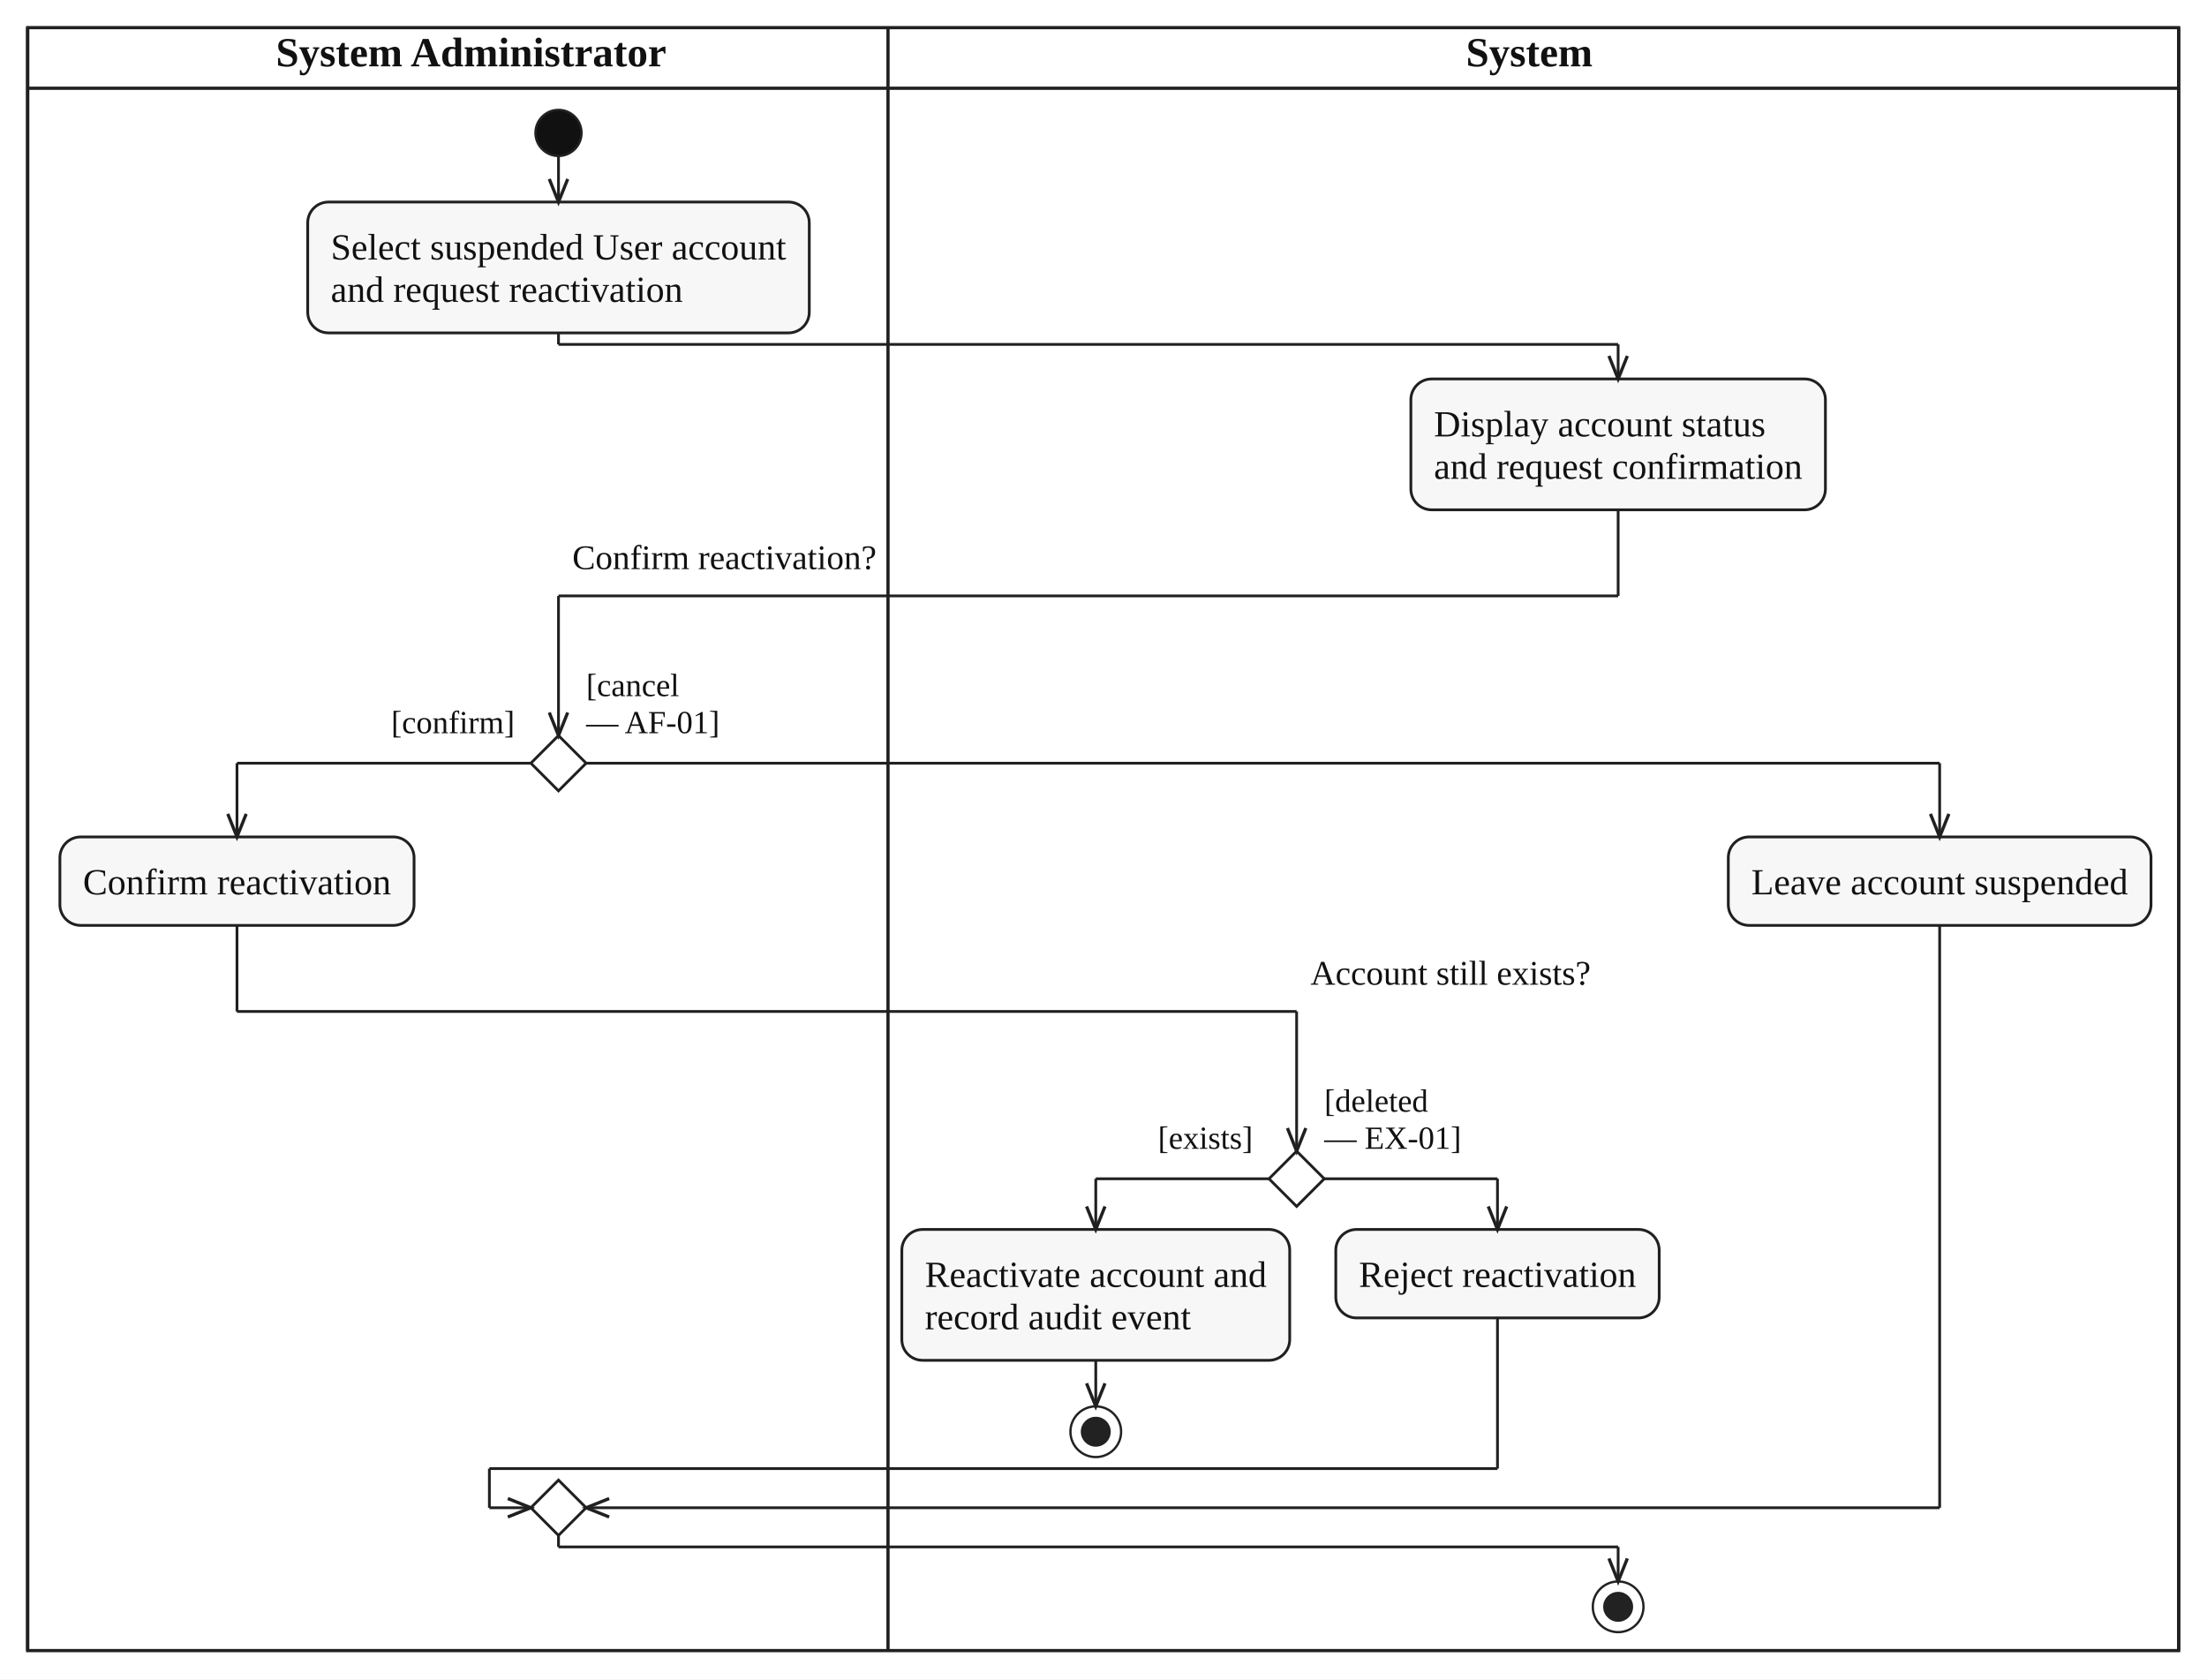
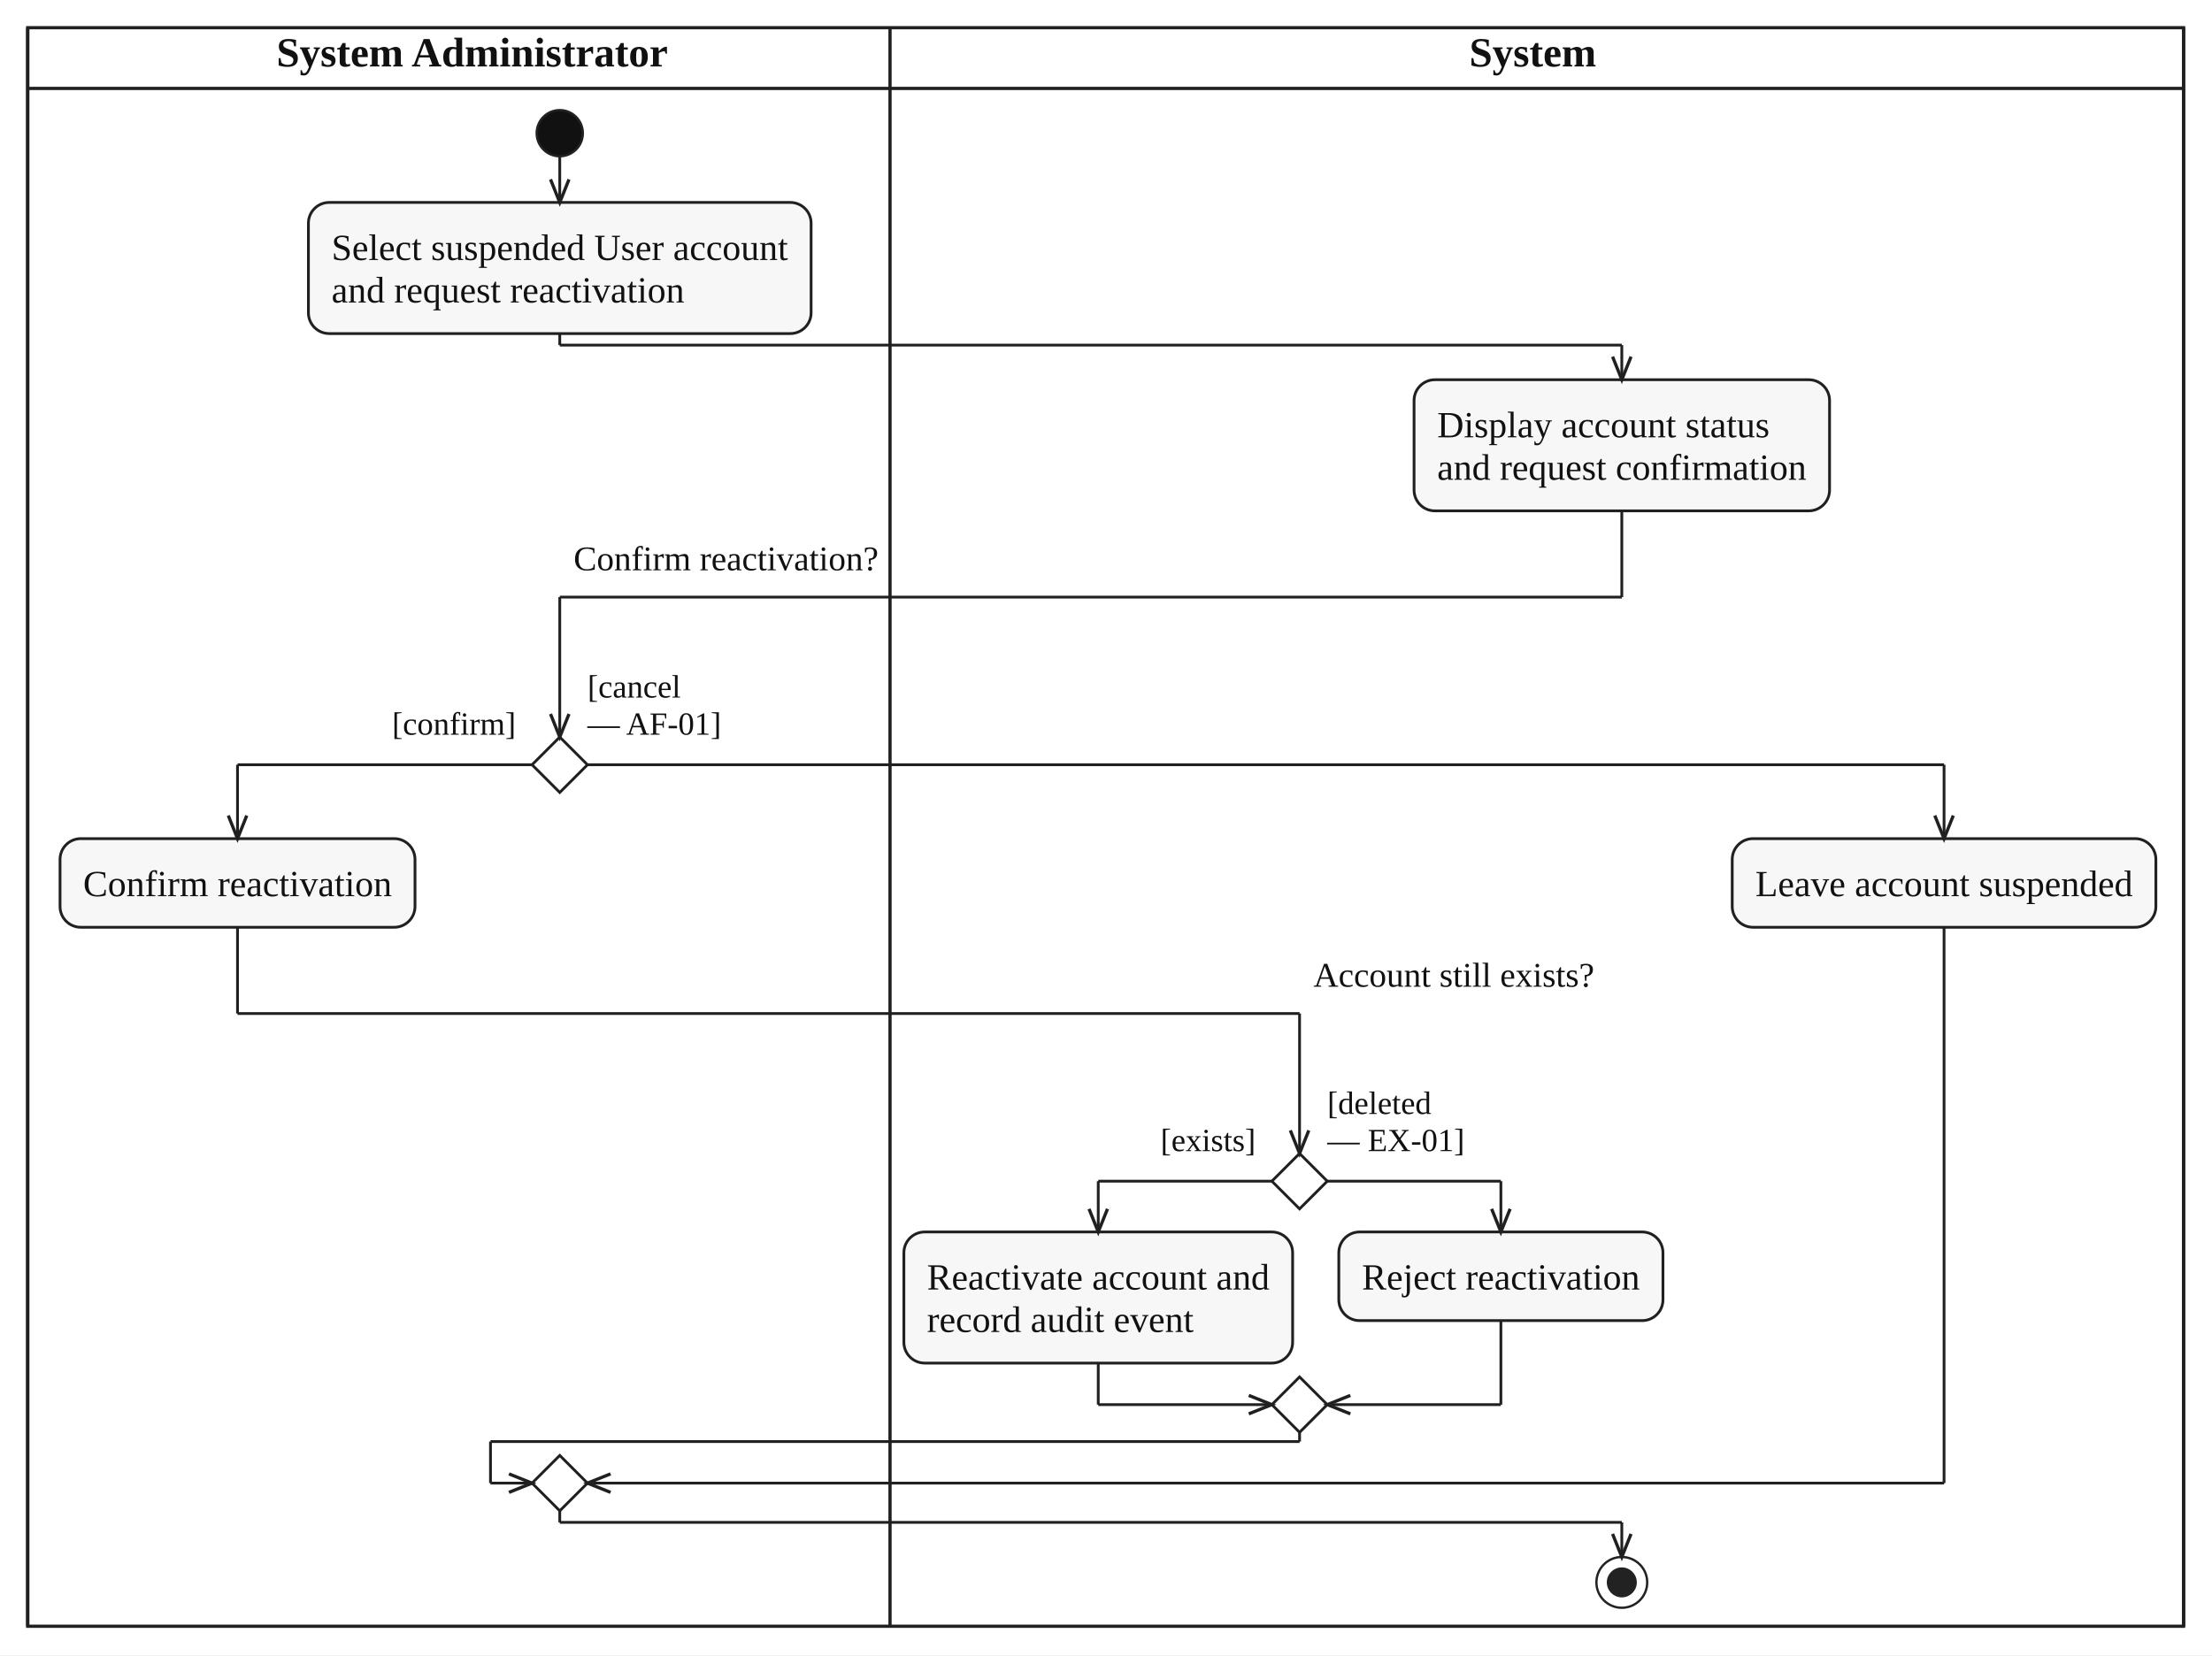
- <svg xmlns="http://www.w3.org/2000/svg" contentStyleType="text/css" height="729px" preserveAspectRatio="none" style="width:958px;height:729px;background:#FFFFFF;" version="1.1" viewBox="-5 0.394 958 729" width="958px" zoomAndPan="magnify" data-pres-formatted="1">
-   <rect id="pres-background" x="-5" y="0.394" width="958" height="729" fill="#FFFFFF" stroke="none" />
+ <svg xmlns="http://www.w3.org/2000/svg" contentStyleType="text/css" height="717px" preserveAspectRatio="none" style="width:958px;height:717px;background:#FFFFFF;" version="1.1" viewBox="-5 0.394 958 717" width="958px" zoomAndPan="magnify" data-pres-formatted="1">
+   <rect id="pres-background" x="-5" y="0.394" width="958" height="717" fill="#FFFFFF" stroke="none" />
  <defs />
  <g>
    <rect fill="#FFFFFF" height="30.698" style="stroke:#FFFFFF;stroke-width:1.0;" width="918.946" x="15" y="12.394" />
    <ellipse cx="237.428" cy="58.092" fill="#111111" rx="10" ry="10" style="stroke:#222222;stroke-width:1.0;" />
    <rect fill="#F7F7F7" height="56.797" rx="9" ry="9" style="stroke:#202020;stroke-width:1.2;" width="217.711" x="128.572" y="88.092" />
    <text fill="#111111" font-family="Times New Roman" font-size="16" lengthAdjust="spacing" textLength="197.711" x="138.572" y="113.029">Select suspended User account</text>
    <text fill="#111111" font-family="Times New Roman" font-size="16" lengthAdjust="spacing" textLength="152.82" x="138.572" y="131.428">and request reactivation</text>
    <polygon fill="#FFFFFF" points="237.428,319.673,249.428,331.673,237.428,343.673,225.428,331.673,237.428,319.673" style="stroke:#202020;stroke-width:1.2;" />
    <text fill="#111111" font-family="Times New Roman" font-size="15" lengthAdjust="spacing" textLength="132.034" x="243.428" y="247.434">Confirm reactivation?</text>
    <text fill="#111111" font-family="Times New Roman" font-size="15" lengthAdjust="spacing" textLength="3.75" x="243.428" y="264.683"> </text>
    <text fill="#111111" font-family="Times New Roman" font-size="15" lengthAdjust="spacing" textLength="3.75" x="243.428" y="281.931"> </text>
    <text fill="#111111" font-family="Times New Roman" font-size="15" lengthAdjust="spacing" textLength="3.75" x="243.428" y="299.18"> </text>
    <text fill="#111111" font-family="Times New Roman" font-size="15" lengthAdjust="spacing" textLength="3.75" x="243.428" y="316.428"> </text>
    <text fill="#111111" font-family="Times New Roman" font-size="14" lengthAdjust="spacing" textLength="60.642" x="164.786" y="318.644">[confirm]  </text>
    <text fill="#111111" font-family="Times New Roman" font-size="6" lengthAdjust="spacing" textLength="1.5" x="164.786" y="327.274"> </text>
    <text fill="#111111" font-family="Times New Roman" font-size="14" lengthAdjust="spacing" textLength="47.407" x="249.428" y="302.546">  [cancel</text>
    <text fill="#111111" font-family="Times New Roman" font-size="14" lengthAdjust="spacing" textLength="65.721" x="249.428" y="318.644">  — AF-01]</text>
    <text fill="#111111" font-family="Times New Roman" font-size="6" lengthAdjust="spacing" textLength="1.5" x="249.428" y="327.274"> </text>
    <rect fill="#F7F7F7" height="38.398" rx="9" ry="9" style="stroke:#202020;stroke-width:1.2;" width="153.734" x="21" y="363.673" />
    <text fill="#111111" font-family="Times New Roman" font-size="16" lengthAdjust="spacing" textLength="133.734" x="31" y="388.61">Confirm reactivation</text>
-     <polygon fill="#FFFFFF" points="237.428,642.856,249.428,654.856,237.428,666.856,225.428,654.856,237.428,642.856" style="stroke:#202020;stroke-width:1.2;" />
-     <line style="stroke:#202020;stroke-width:1.4;" x1="7" x2="7" y1="12.394" y2="716.856" />
+     <polygon fill="#FFFFFF" points="237.428,630.856,249.428,642.856,237.428,654.856,225.428,642.856,237.428,630.856" style="stroke:#202020;stroke-width:1.2;" />
+     <line style="stroke:#202020;stroke-width:1.4;" x1="7" x2="7" y1="12.394" y2="704.856" />
    <rect fill="#F7F7F7" height="56.797" rx="9" ry="9" style="stroke:#202020;stroke-width:1.2;" width="179.945" x="607.42" y="164.889" />
    <text fill="#111111" font-family="Times New Roman" font-size="16" lengthAdjust="spacing" textLength="143.969" x="617.42" y="189.826">Display account status</text>
    <text fill="#111111" font-family="Times New Roman" font-size="16" lengthAdjust="spacing" textLength="159.945" x="617.42" y="208.225">and request confirmation</text>
    <polygon fill="#FFFFFF" points="557.832,500.059,569.832,512.059,557.832,524.059,545.832,512.059,557.832,500.059" style="stroke:#202020;stroke-width:1.2;" />
    <text fill="#111111" font-family="Times New Roman" font-size="15" lengthAdjust="spacing" textLength="121.648" x="563.832" y="427.82">Account still exists?</text>
    <text fill="#111111" font-family="Times New Roman" font-size="15" lengthAdjust="spacing" textLength="3.75" x="563.832" y="445.068"> </text>
    <text fill="#111111" font-family="Times New Roman" font-size="15" lengthAdjust="spacing" textLength="3.75" x="563.832" y="462.317"> </text>
    <text fill="#111111" font-family="Times New Roman" font-size="15" lengthAdjust="spacing" textLength="3.75" x="563.832" y="479.565"> </text>
    <text fill="#111111" font-family="Times New Roman" font-size="15" lengthAdjust="spacing" textLength="3.75" x="563.832" y="496.814"> </text>
    <text fill="#111111" font-family="Times New Roman" font-size="14" lengthAdjust="spacing" textLength="48.214" x="497.619" y="499.03">[exists]  </text>
    <text fill="#111111" font-family="Times New Roman" font-size="6" lengthAdjust="spacing" textLength="1.5" x="497.619" y="507.66"> </text>
    <text fill="#111111" font-family="Times New Roman" font-size="14" lengthAdjust="spacing" textLength="52.083" x="569.832" y="482.932">  [deleted</text>
    <text fill="#111111" font-family="Times New Roman" font-size="14" lengthAdjust="spacing" textLength="66.486" x="569.832" y="499.03">  — EX-01]</text>
    <text fill="#111111" font-family="Times New Roman" font-size="6" lengthAdjust="spacing" textLength="1.5" x="569.832" y="507.66"> </text>
    <rect fill="#F7F7F7" height="56.797" rx="9" ry="9" style="stroke:#202020;stroke-width:1.2;" width="168.367" x="386.461" y="534.059" />
    <text fill="#111111" font-family="Times New Roman" font-size="16" lengthAdjust="spacing" textLength="148.367" x="396.461" y="558.996">Reactivate account and</text>
    <text fill="#111111" font-family="Times New Roman" font-size="16" lengthAdjust="spacing" textLength="115.5" x="396.461" y="577.394">record audit event</text>
-     <ellipse cx="470.645" cy="621.856" fill="none" rx="11" ry="11" style="stroke:#222222;stroke-width:1.0;" />
-     <ellipse cx="470.645" cy="621.856" fill="#222222" rx="6" ry="6" style="stroke:#222222;stroke-width:1.0;" />
    <rect fill="#F7F7F7" height="38.398" rx="9" ry="9" style="stroke:#202020;stroke-width:1.2;" width="140.383" x="574.829" y="534.059" />
    <text fill="#111111" font-family="Times New Roman" font-size="16" lengthAdjust="spacing" textLength="120.383" x="584.829" y="558.996">Reject reactivation</text>
+     <polygon fill="#FFFFFF" points="557.832,596.856,569.832,608.856,557.832,620.856,545.832,608.856,557.832,596.856" style="stroke:#202020;stroke-width:1.2;" />
    <rect fill="#F7F7F7" height="38.398" rx="9" ry="9" style="stroke:#202020;stroke-width:1.2;" width="183.484" x="745.211" y="363.673" />
    <text fill="#111111" font-family="Times New Roman" font-size="16" lengthAdjust="spacing" textLength="163.484" x="755.211" y="388.61">Leave account suspended</text>
-     <ellipse cx="697.393" cy="697.856" fill="none" rx="11" ry="11" style="stroke:#222222;stroke-width:1.0;" />
-     <ellipse cx="697.393" cy="697.856" fill="#222222" rx="6" ry="6" style="stroke:#222222;stroke-width:1.0;" />
-     <line style="stroke:#202020;stroke-width:1.4;" x1="380.461" x2="380.461" y1="12.394" y2="716.856" />
-     <line style="stroke:#202020;stroke-width:1.4;" x1="940.696" x2="940.696" y1="12.394" y2="716.856" />
+     <ellipse cx="697.393" cy="685.856" fill="none" rx="11" ry="11" style="stroke:#222222;stroke-width:1.0;" />
+     <ellipse cx="697.393" cy="685.856" fill="#222222" rx="6" ry="6" style="stroke:#222222;stroke-width:1.0;" />
+     <line style="stroke:#202020;stroke-width:1.4;" x1="380.461" x2="380.461" y1="12.394" y2="704.856" />
+     <line style="stroke:#202020;stroke-width:1.4;" x1="940.696" x2="940.696" y1="12.394" y2="704.856" />
    <line style="stroke:#202020;stroke-width:1.2;" x1="237.428" x2="237.428" y1="68.092" y2="88.092" />
    <polyline points="233.428,78.092 237.428,88.092 241.428,78.092" fill="none" stroke="#202020" stroke-width="1.4" stroke-linejoin="miter" stroke-linecap="butt" class="open-arrowhead" />
    <line style="stroke:#202020;stroke-width:1.2;" x1="225.428" x2="97.867" y1="331.673" y2="331.673" />
    <line style="stroke:#202020;stroke-width:1.2;" x1="97.867" x2="97.867" y1="331.673" y2="363.673" />
    <polyline points="93.867,353.673 97.867,363.673 101.867,353.673" fill="none" stroke="#202020" stroke-width="1.4" stroke-linejoin="miter" stroke-linecap="butt" class="open-arrowhead" />
-     <line style="stroke:#202020;stroke-width:1.2;" x1="470.645" x2="470.645" y1="590.856" y2="610.856" />
-     <polyline points="466.645,600.856 470.645,610.856 474.645,600.856" fill="none" stroke="#202020" stroke-width="1.4" stroke-linejoin="miter" stroke-linecap="butt" class="open-arrowhead" />
    <line style="stroke:#202020;stroke-width:1.2;" x1="545.832" x2="470.645" y1="512.059" y2="512.059" />
    <line style="stroke:#202020;stroke-width:1.2;" x1="470.645" x2="470.645" y1="512.059" y2="534.059" />
    <polyline points="466.645,524.059 470.645,534.059 474.645,524.059" fill="none" stroke="#202020" stroke-width="1.4" stroke-linejoin="miter" stroke-linecap="butt" class="open-arrowhead" />
    <line style="stroke:#202020;stroke-width:1.2;" x1="569.832" x2="645.02" y1="512.059" y2="512.059" />
    <line style="stroke:#202020;stroke-width:1.2;" x1="645.02" x2="645.02" y1="512.059" y2="534.059" />
    <polyline points="641.02,524.059 645.02,534.059 649.02,524.059" fill="none" stroke="#202020" stroke-width="1.4" stroke-linejoin="miter" stroke-linecap="butt" class="open-arrowhead" />
-     <line style="stroke:#202020;stroke-width:1.2;" x1="645.02" x2="645.02" y1="572.457" y2="637.856" />
-     <line style="stroke:#202020;stroke-width:1.2;" x1="645.02" x2="207.428" y1="637.856" y2="637.856" />
-     <line style="stroke:#202020;stroke-width:1.2;" x1="207.428" x2="207.428" y1="637.856" y2="654.856" />
-     <line style="stroke:#202020;stroke-width:1.2;" x1="207.428" x2="225.428" y1="654.856" y2="654.856" />
-     <polyline points="215.428,650.856 225.428,654.856 215.428,658.856" fill="none" stroke="#202020" stroke-width="1.4" stroke-linejoin="miter" stroke-linecap="butt" class="open-arrowhead" />
+     <line style="stroke:#202020;stroke-width:1.2;" x1="470.645" x2="470.645" y1="590.856" y2="608.856" />
+     <line style="stroke:#202020;stroke-width:1.2;" x1="470.645" x2="545.832" y1="608.856" y2="608.856" />
+     <polyline points="535.832,604.856 545.832,608.856 535.832,612.856" fill="none" stroke="#202020" stroke-width="1.4" stroke-linejoin="miter" stroke-linecap="butt" class="open-arrowhead" />
+     <line style="stroke:#202020;stroke-width:1.2;" x1="645.02" x2="645.02" y1="572.457" y2="608.856" />
+     <line style="stroke:#202020;stroke-width:1.2;" x1="645.02" x2="569.832" y1="608.856" y2="608.856" />
+     <polyline points="579.832,604.856 569.832,608.856 579.832,612.856" fill="none" stroke="#202020" stroke-width="1.4" stroke-linejoin="miter" stroke-linecap="butt" class="open-arrowhead" />
    <line style="stroke:#202020;stroke-width:1.2;" x1="237.428" x2="237.428" y1="144.889" y2="149.889" />
    <line style="stroke:#202020;stroke-width:1.2;" x1="237.428" x2="697.393" y1="149.889" y2="149.889" />
    <line style="stroke:#202020;stroke-width:1.2;" x1="697.393" x2="697.393" y1="149.889" y2="164.889" />
    <polyline points="693.393,154.889 697.393,164.889 701.393,154.889" fill="none" stroke="#202020" stroke-width="1.4" stroke-linejoin="miter" stroke-linecap="butt" class="open-arrowhead" />
    <line style="stroke:#202020;stroke-width:1.2;" x1="97.867" x2="97.867" y1="402.071" y2="439.437" />
    <line style="stroke:#202020;stroke-width:1.2;" x1="97.867" x2="557.832" y1="439.437" y2="439.437" />
    <line style="stroke:#202020;stroke-width:1.2;" x1="557.832" x2="557.832" y1="439.437" y2="500.059" />
    <polyline points="553.832,490.059 557.832,500.059 561.832,490.059" fill="none" stroke="#202020" stroke-width="1.4" stroke-linejoin="miter" stroke-linecap="butt" class="open-arrowhead" />
    <line style="stroke:#202020;stroke-width:1.2;" x1="249.428" x2="836.954" y1="331.673" y2="331.673" />
    <line style="stroke:#202020;stroke-width:1.2;" x1="836.954" x2="836.954" y1="331.673" y2="363.673" />
    <polyline points="832.954,353.673 836.954,363.673 840.954,353.673" fill="none" stroke="#202020" stroke-width="1.4" stroke-linejoin="miter" stroke-linecap="butt" class="open-arrowhead" />
-     <line style="stroke:#202020;stroke-width:1.2;" x1="836.954" x2="836.954" y1="402.071" y2="654.856" />
-     <line style="stroke:#202020;stroke-width:1.2;" x1="836.954" x2="249.428" y1="654.856" y2="654.856" />
-     <polyline points="259.428,650.856 249.428,654.856 259.428,658.856" fill="none" stroke="#202020" stroke-width="1.4" stroke-linejoin="miter" stroke-linecap="butt" class="open-arrowhead" />
+     <line style="stroke:#202020;stroke-width:1.2;" x1="557.832" x2="557.832" y1="620.856" y2="624.856" />
+     <line style="stroke:#202020;stroke-width:1.2;" x1="557.832" x2="207.428" y1="624.856" y2="624.856" />
+     <line style="stroke:#202020;stroke-width:1.2;" x1="207.428" x2="207.428" y1="624.856" y2="642.856" />
+     <line style="stroke:#202020;stroke-width:1.2;" x1="207.428" x2="225.428" y1="642.856" y2="642.856" />
+     <polyline points="215.428,638.856 225.428,642.856 215.428,646.856" fill="none" stroke="#202020" stroke-width="1.4" stroke-linejoin="miter" stroke-linecap="butt" class="open-arrowhead" />
+     <line style="stroke:#202020;stroke-width:1.2;" x1="836.954" x2="836.954" y1="402.071" y2="642.856" />
+     <line style="stroke:#202020;stroke-width:1.2;" x1="836.954" x2="249.428" y1="642.856" y2="642.856" />
+     <polyline points="259.428,638.856 249.428,642.856 259.428,646.856" fill="none" stroke="#202020" stroke-width="1.4" stroke-linejoin="miter" stroke-linecap="butt" class="open-arrowhead" />
    <line style="stroke:#202020;stroke-width:1.2;" x1="697.393" x2="697.393" y1="221.685" y2="259.051" />
    <line style="stroke:#202020;stroke-width:1.2;" x1="697.393" x2="237.428" y1="259.051" y2="259.051" />
    <line style="stroke:#202020;stroke-width:1.2;" x1="237.428" x2="237.428" y1="259.051" y2="319.673" />
    <polyline points="233.428,309.673 237.428,319.673 241.428,309.673" fill="none" stroke="#202020" stroke-width="1.4" stroke-linejoin="miter" stroke-linecap="butt" class="open-arrowhead" />
-     <line style="stroke:#202020;stroke-width:1.2;" x1="237.428" x2="237.428" y1="666.856" y2="671.856" />
-     <line style="stroke:#202020;stroke-width:1.2;" x1="237.428" x2="697.393" y1="671.856" y2="671.856" />
-     <line style="stroke:#202020;stroke-width:1.2;" x1="697.393" x2="697.393" y1="671.856" y2="686.856" />
-     <polyline points="693.393,676.856 697.393,686.856 701.393,676.856" fill="none" stroke="#202020" stroke-width="1.4" stroke-linejoin="miter" stroke-linecap="butt" class="open-arrowhead" />
+     <line style="stroke:#202020;stroke-width:1.2;" x1="237.428" x2="237.428" y1="654.856" y2="659.856" />
+     <line style="stroke:#202020;stroke-width:1.2;" x1="237.428" x2="697.393" y1="659.856" y2="659.856" />
+     <line style="stroke:#202020;stroke-width:1.2;" x1="697.393" x2="697.393" y1="659.856" y2="674.856" />
+     <polyline points="693.393,664.856 697.393,674.856 701.393,664.856" fill="none" stroke="#202020" stroke-width="1.4" stroke-linejoin="miter" stroke-linecap="butt" class="open-arrowhead" />
    <text fill="#111111" font-family="Times New Roman" font-size="18" font-weight="bold" lengthAdjust="spacing" textLength="170.481" x="114.74" y="29.198">System Administrator</text>
    <text fill="#111111" font-family="Times New Roman" font-size="7" font-weight="bold" lengthAdjust="spacing" textLength="1.75" x="110.24" y="39.627"> </text>
    <text fill="#111111" font-family="Times New Roman" font-size="18" font-weight="bold" lengthAdjust="spacing" textLength="54.993" x="631.332" y="29.198">System</text>
    <text fill="#111111" font-family="Times New Roman" font-size="7" font-weight="bold" lengthAdjust="spacing" textLength="1.75" x="626.832" y="39.627"> </text>
  </g>
  <g id="pres-frame" fill="none" stroke="#202020" stroke-width="1.4">
-     <rect x="7" y="12.394" width="933.696" height="704.462" />
+     <rect x="7" y="12.394" width="933.696" height="692.462" />
    <line x1="7" x2="940.696" y1="38.698" y2="38.698" />
  </g>
</svg>
